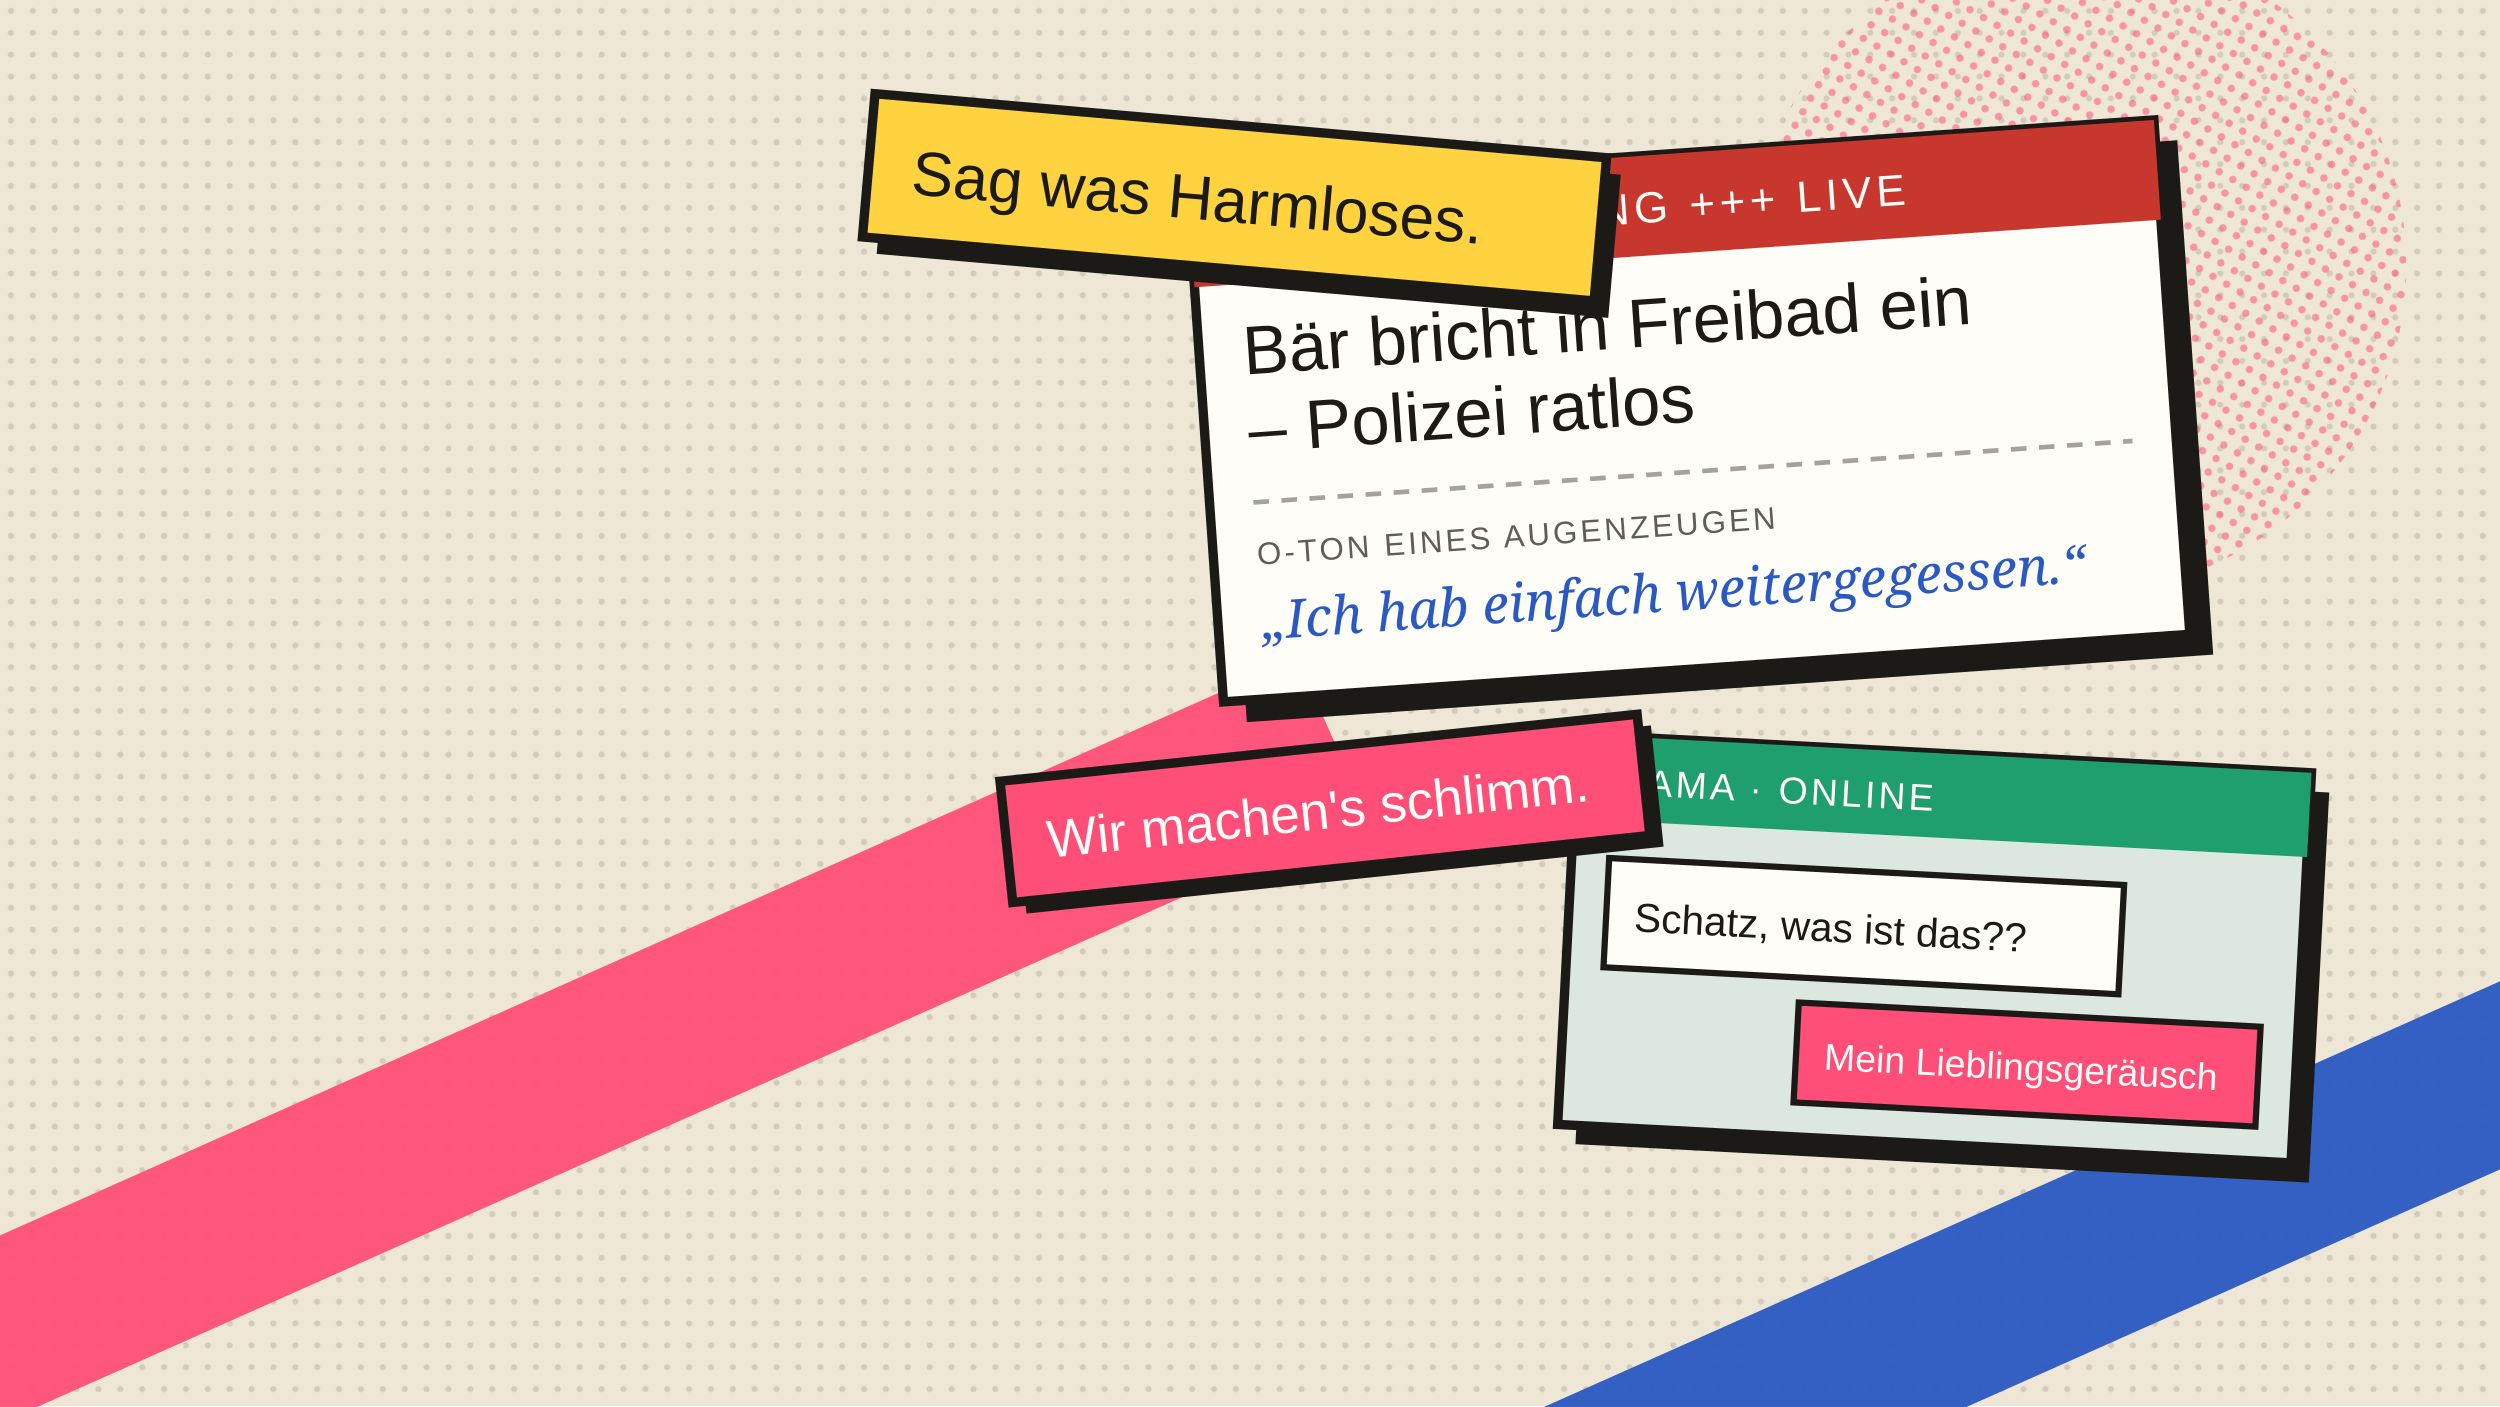
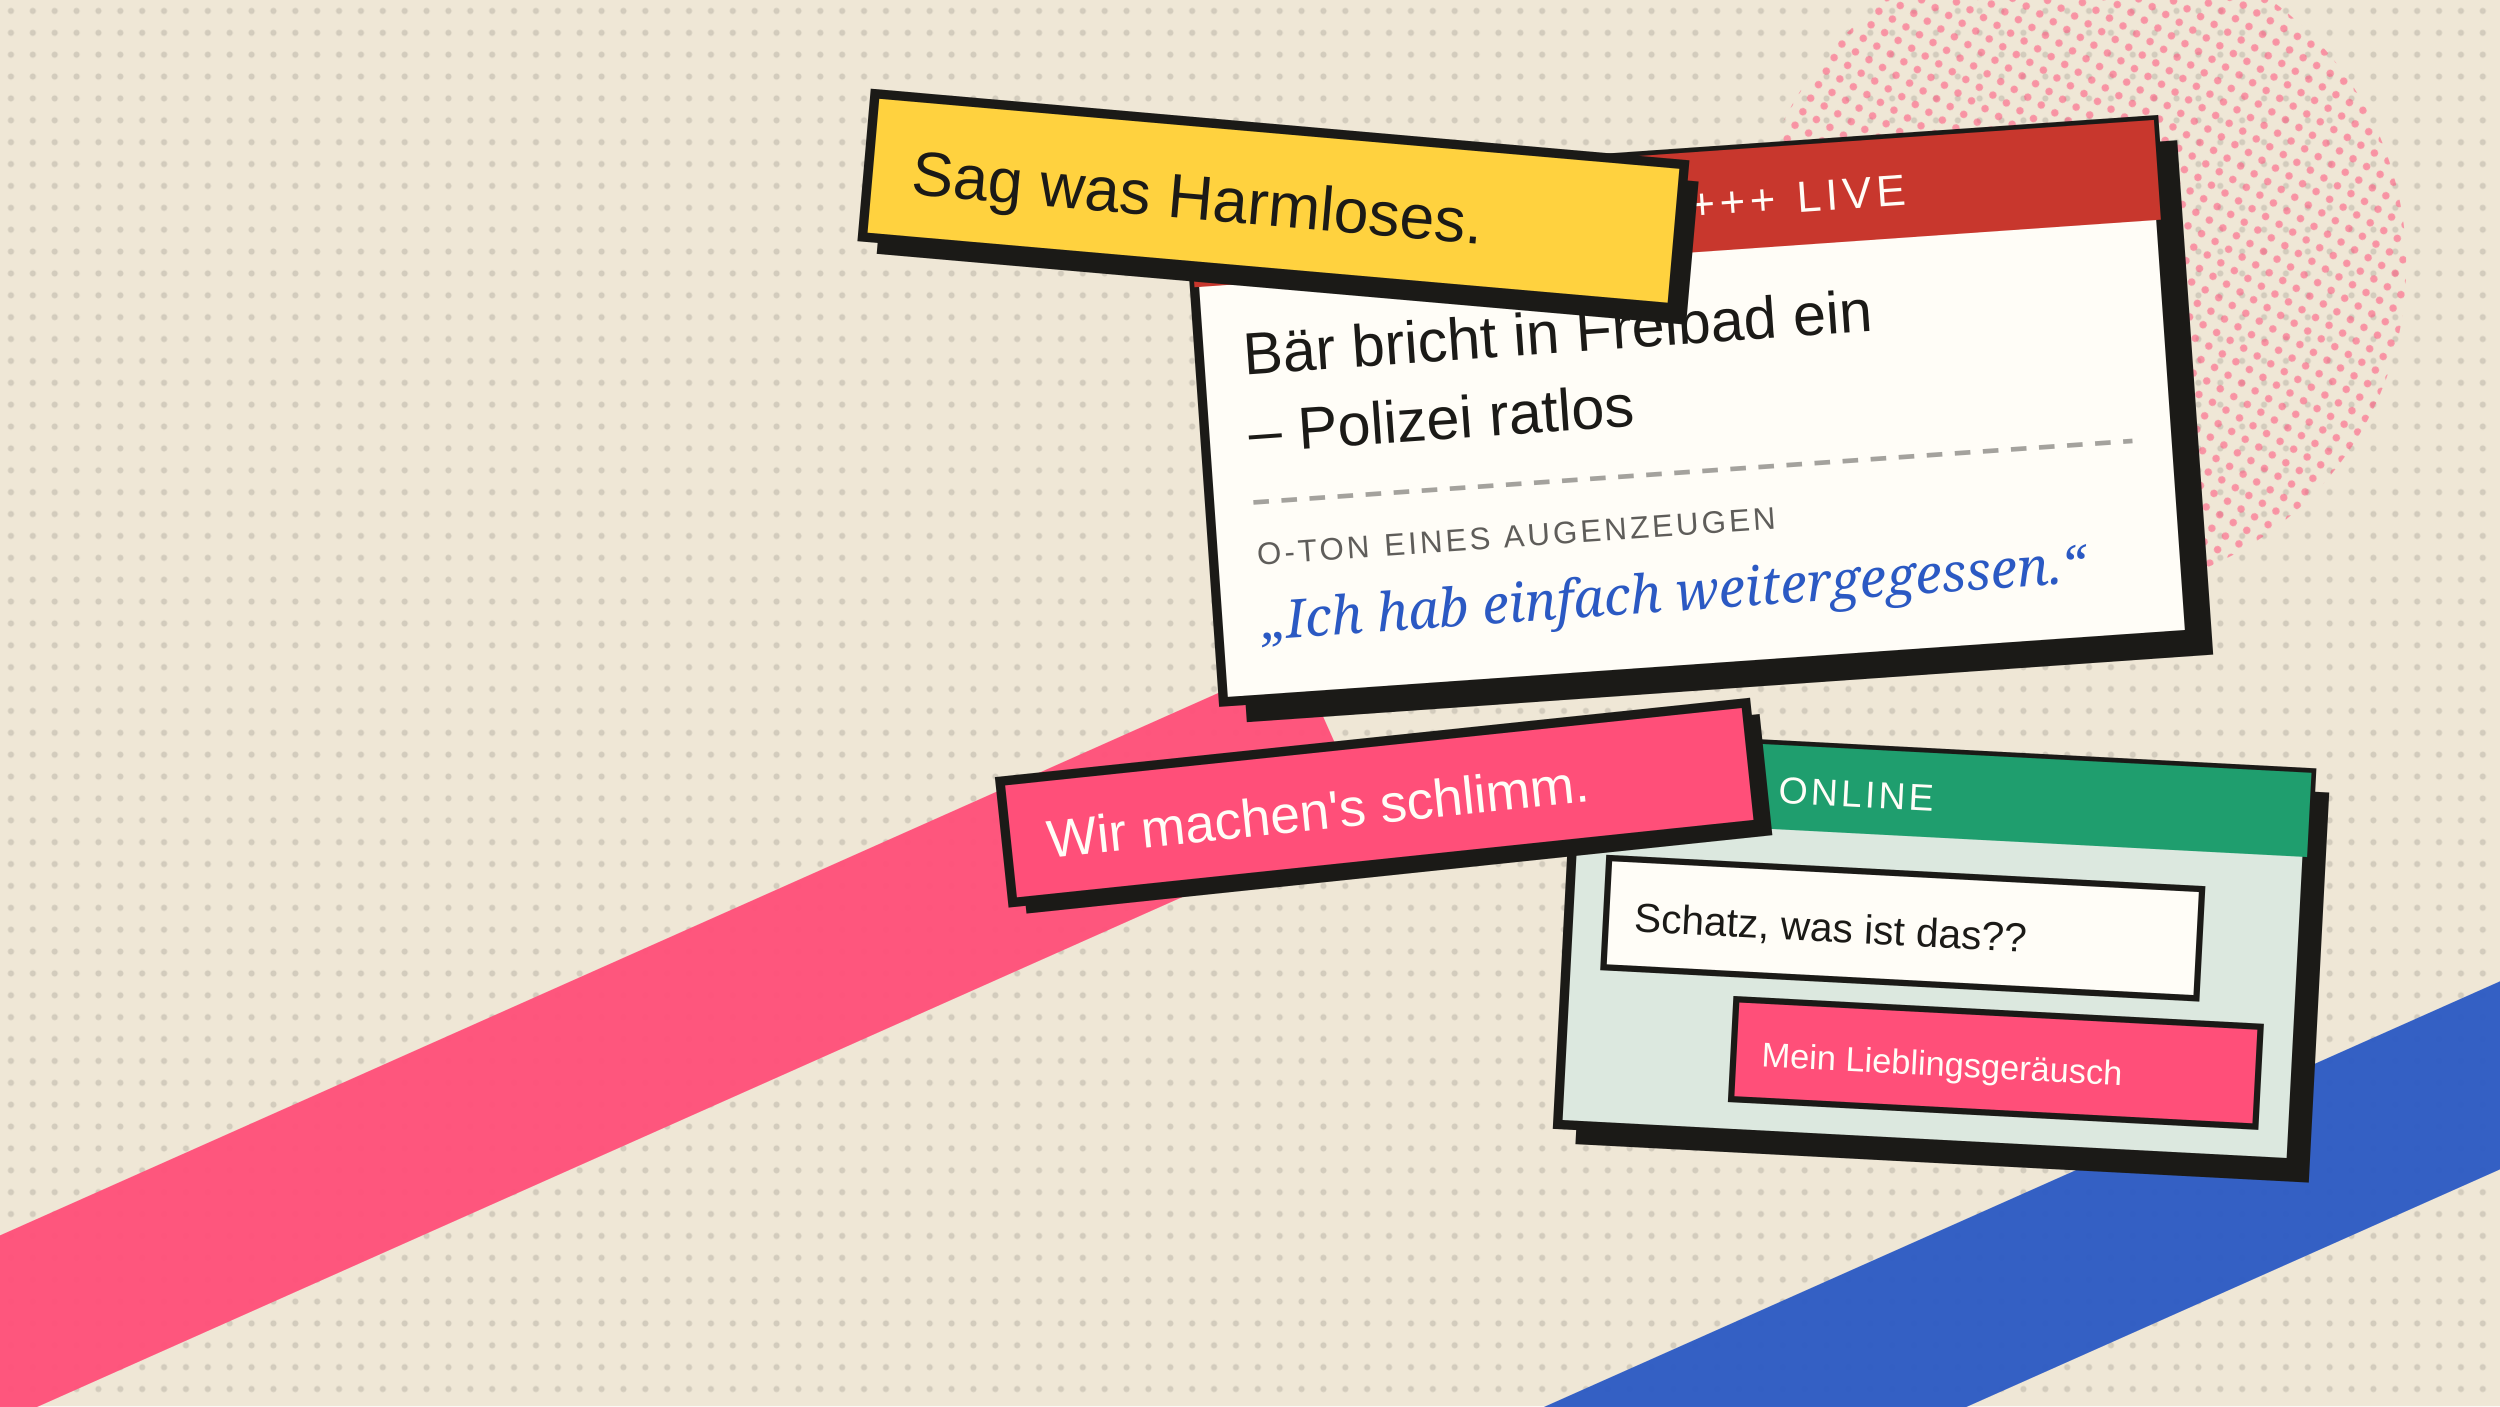
<svg xmlns="http://www.w3.org/2000/svg" viewBox="0 0 1600 900" font-family="'Arial Black', 'Helvetica Neue', Arial, sans-serif">
  <defs>
    <pattern id="dots" width="14" height="14" patternUnits="userSpaceOnUse">
      <circle cx="7" cy="7" r="2" fill="#1B1A17" opacity=".13" />
    </pattern>
    <pattern id="half" width="10" height="10" patternUnits="userSpaceOnUse" patternTransform="rotate(30)">
      <circle cx="5" cy="5" r="2.4" fill="#FF4F79" />
    </pattern>
  </defs>
  <rect width="1600" height="900" fill="#EFE7D6" />
  <rect width="1600" height="900" fill="url(#dots)" />
  <circle cx="1330" cy="170" r="210" fill="url(#half)" opacity=".55" />
  <rect x="-200" y="640" width="1100" height="110" fill="#FF4F79" transform="rotate(-24 350 695)" opacity=".95" />
  <rect x="900" y="700" width="1100" height="110" fill="#2B59C3" transform="rotate(-24 1450 755)" opacity=".95" />
  <g transform="translate(760 120) rotate(-4)">
    <rect x="14" y="14" width="620" height="330" fill="#1B1A17" />
    <rect width="620" height="330" fill="#FFFDF7" stroke="#1B1A17" stroke-width="6" />
    <rect width="620" height="64" fill="#C8372D" />
    <text x="28" y="43" font-size="28" fill="#FFFDF7" letter-spacing="3">+++ EILMELDUNG +++ LIVE</text>
-     <text x="28" y="122" font-size="44" fill="#1B1A17">Bär bricht in Freibad ein</text>
-     <text x="28" y="172" font-size="44" fill="#1B1A17">– Polizei ratlos</text>
+     <text x="28" y="122" font-size="38" fill="#1B1A17">Bär bricht in Freibad ein</text>
+     <text x="28" y="172" font-size="38" fill="#1B1A17">– Polizei ratlos</text>
    <line x1="28" y1="204" x2="592" y2="204" stroke="#1B1A17" stroke-width="3" stroke-dasharray="10 8" opacity=".4" />
    <text x="28" y="244" font-size="20" fill="#1B1A17" opacity=".7" letter-spacing="2">O-TON EINES AUGENZEUGEN</text>
    <text x="28" y="292" font-size="34" fill="#2B59C3" font-family="Georgia, serif" font-style="italic">„Ich hab einfach weitergegessen.“</text>
  </g>
  <g transform="translate(1010 470) rotate(3)">
    <rect x="12" y="12" width="470" height="250" fill="#1B1A17" />
    <rect width="470" height="250" fill="#DCE8DF" stroke="#1B1A17" stroke-width="6" />
    <rect width="470" height="54" fill="#1F9E6E" />
    <text x="24" y="37" font-size="24" fill="#FFFDF7" letter-spacing="2">MAMA · ONLINE</text>
-     <rect x="24" y="78" width="330" height="70" fill="#FFFDF7" stroke="#1B1A17" stroke-width="4" />
+     <rect x="24" y="78" width="380" height="70" fill="#FFFDF7" stroke="#1B1A17" stroke-width="4" />
    <text x="42" y="124" font-size="26" fill="#1B1A17">Schatz, was ist das??</text>
-     <rect x="150" y="164" width="296" height="64" fill="#FF4F79" stroke="#1B1A17" stroke-width="4" />
-     <text x="168" y="206" font-size="24" fill="#FFFDF7">Mein Lieblingsgeräusch</text>
+     <rect x="110" y="164" width="336" height="64" fill="#FF4F79" stroke="#1B1A17" stroke-width="4" />
+     <text x="128" y="206" font-size="22" fill="#FFFDF7">Mein Lieblingsgeräusch</text>
  </g>
  <g transform="translate(560 60) rotate(5)">
-     <rect x="10" y="10" width="470" height="92" fill="#1B1A17" />
-     <rect width="470" height="92" fill="#FFD23F" stroke="#1B1A17" stroke-width="6" />
+     <rect x="10" y="10" width="520" height="92" fill="#1B1A17" />
+     <rect width="520" height="92" fill="#FFD23F" stroke="#1B1A17" stroke-width="6" />
    <text x="28" y="62" font-size="40" fill="#1B1A17">Sag was Harmloses.</text>
  </g>
  <g transform="translate(640 500) rotate(-6)">
-     <rect x="8" y="8" width="410" height="78" fill="#1B1A17" />
-     <rect width="410" height="78" fill="#FF4F79" stroke="#1B1A17" stroke-width="6" />
+     <rect x="8" y="8" width="480" height="78" fill="#1B1A17" />
+     <rect width="480" height="78" fill="#FF4F79" stroke="#1B1A17" stroke-width="6" />
    <text x="26" y="52" font-size="34" fill="#FFFDF7">Wir machen's schlimm.</text>
  </g>
</svg>
